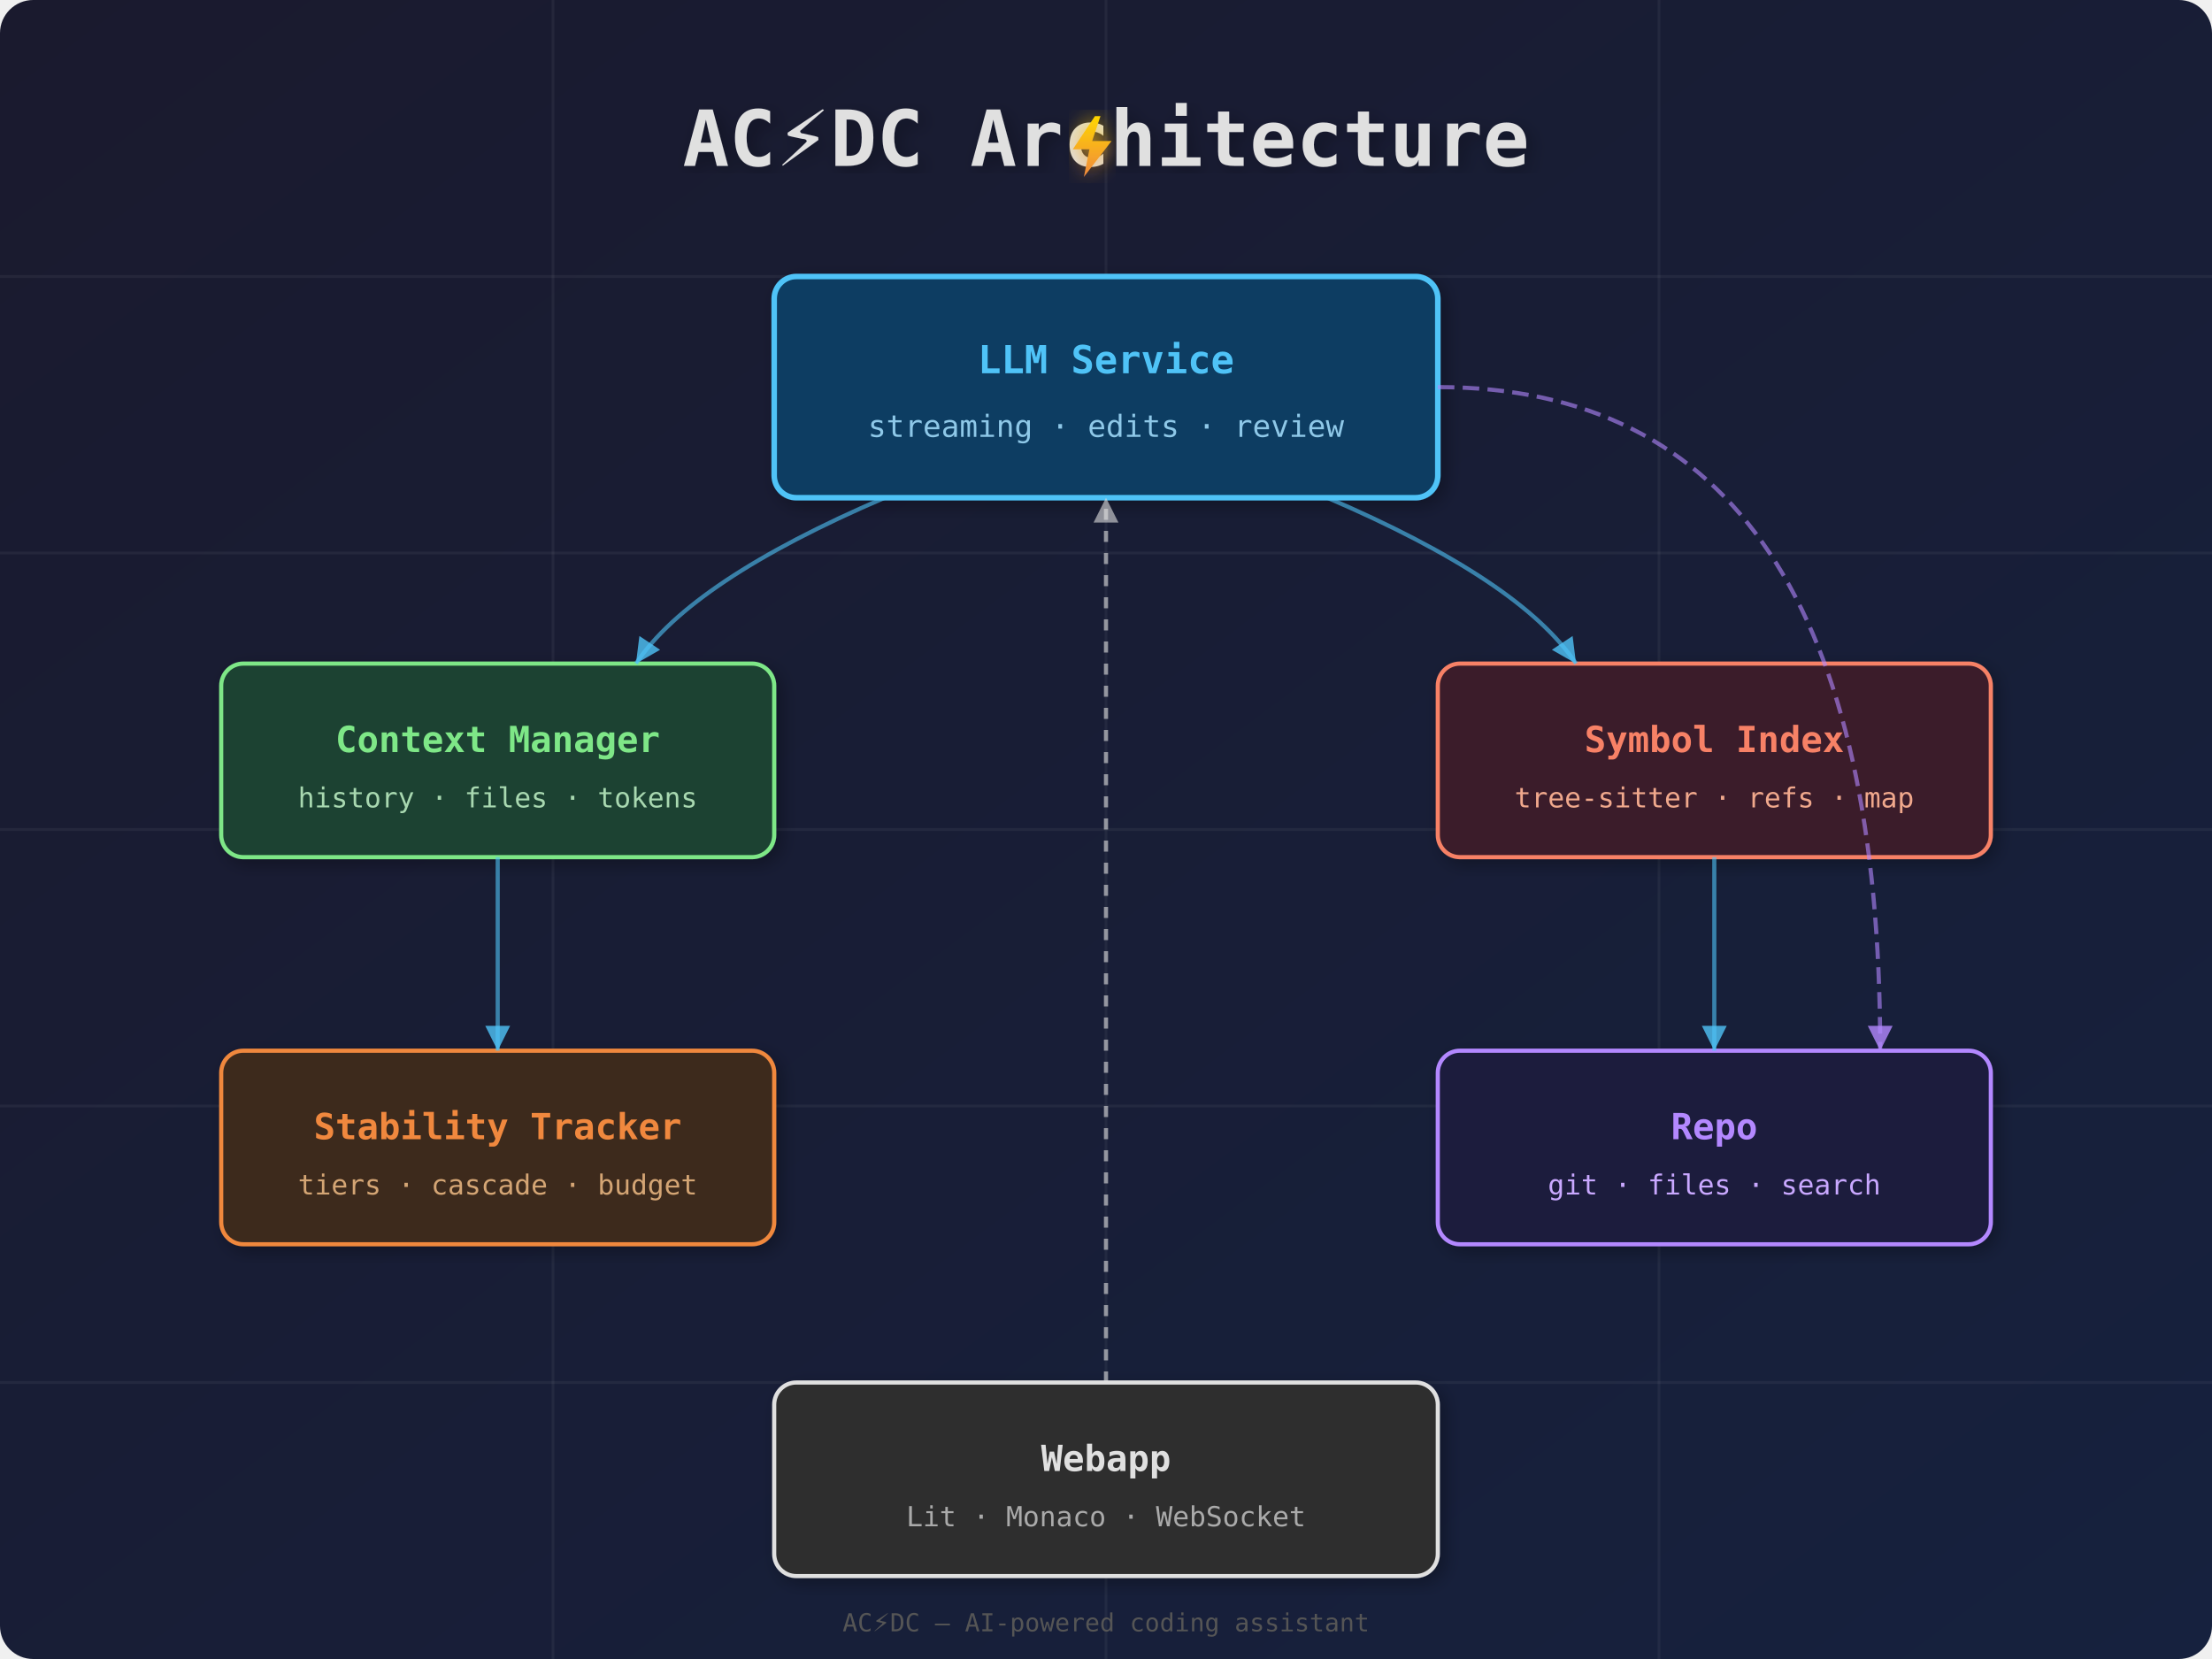
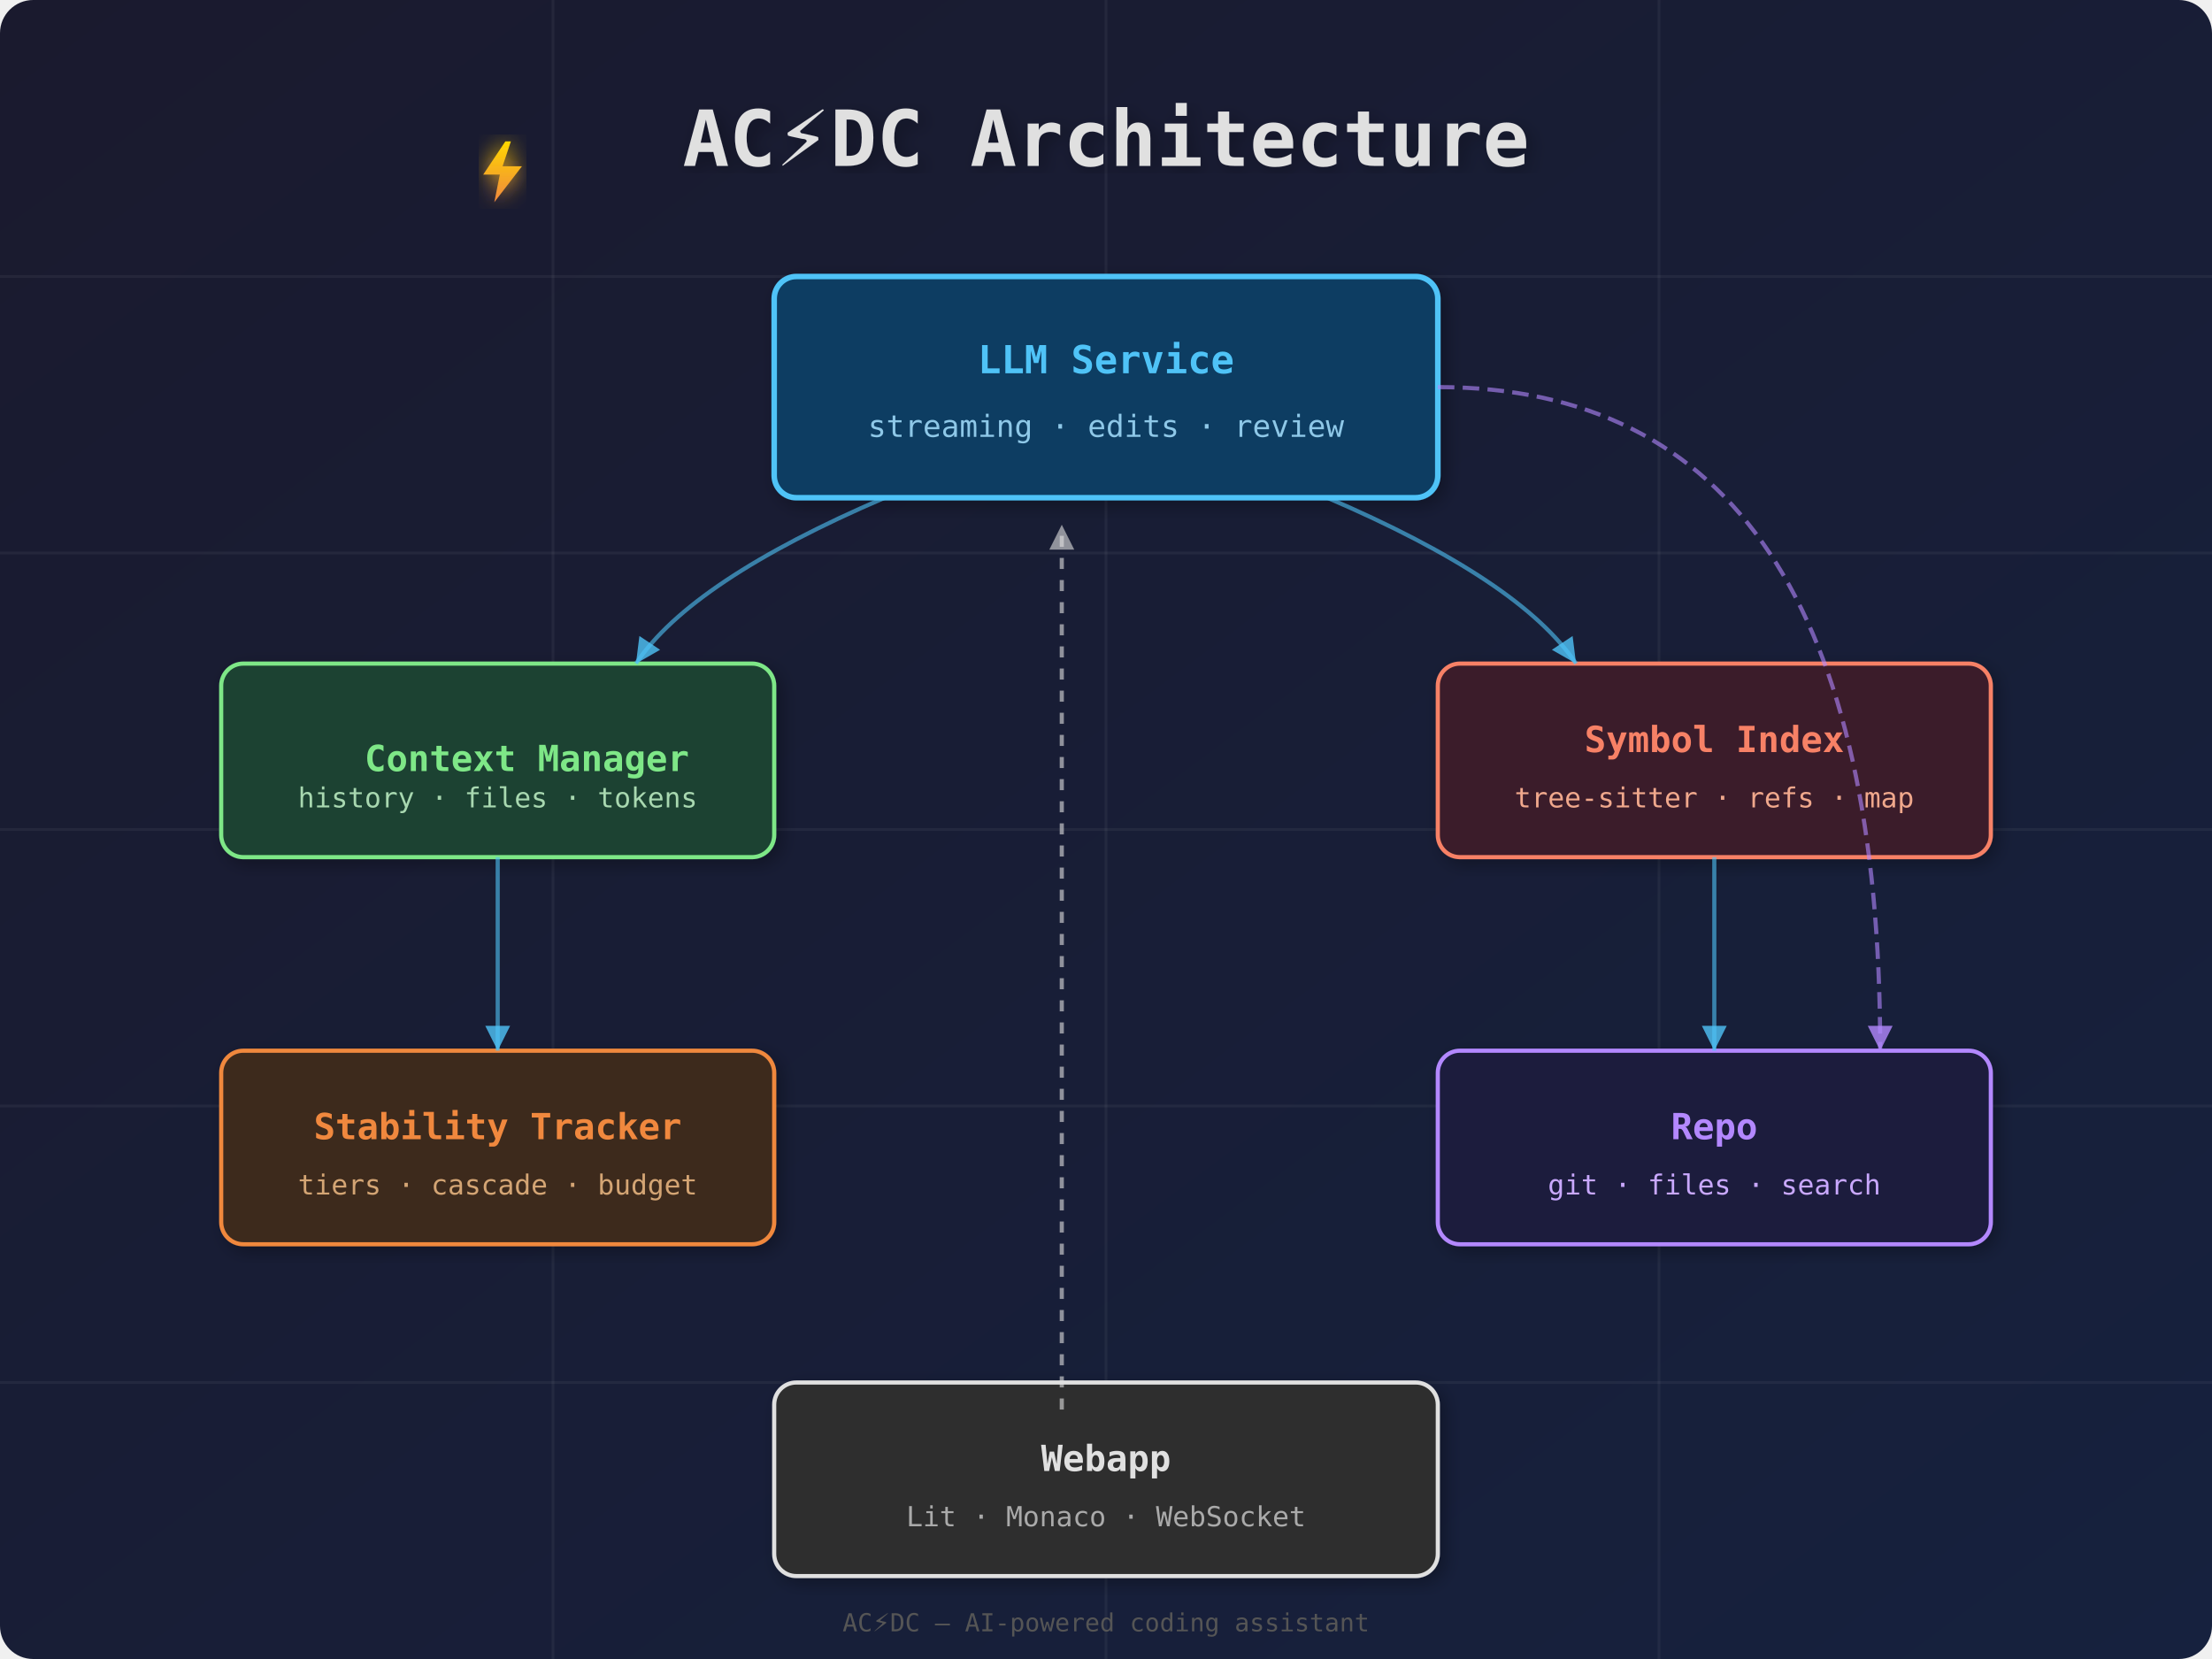
- <svg xmlns="http://www.w3.org/2000/svg" viewBox="0 0 800 600" width="800" height="600">
+ <svg xmlns="http://www.w3.org/2000/svg" viewBox="0 0 800 600" style="width: 100%; height: 100%; touch-action: none; cursor: default;">
  <defs>
    <linearGradient id="bgGrad" x1="0%" y1="0%" x2="100%" y2="100%">
      <stop offset="0%" style="stop-color:#1a1a2e;stop-opacity:1" />
      <stop offset="100%" style="stop-color:#16213e;stop-opacity:1" />
    </linearGradient>
    <linearGradient id="boltGrad" x1="0%" y1="0%" x2="0%" y2="100%">
      <stop offset="0%" style="stop-color:#ffd700;stop-opacity:1" />
      <stop offset="100%" style="stop-color:#f0883e;stop-opacity:1" />
    </linearGradient>
    <filter id="glow">
      <feGaussianBlur stdDeviation="4" result="coloredBlur" />
      <feMerge>
        <feMergeNode in="coloredBlur" />
        <feMergeNode in="SourceGraphic" />
      </feMerge>
    </filter>
    <filter id="shadow">
      <feDropShadow dx="2" dy="2" stdDeviation="3" flood-color="#000" flood-opacity="0.3" />
    </filter>
  </defs>
  <rect width="800" height="600" fill="url(#bgGrad)" rx="12" />
  <g stroke="#ffffff" stroke-opacity="0.05" stroke-width="1">
    <line x1="0" y1="100" x2="800" y2="100" />
    <line x1="0" y1="200" x2="800" y2="200" />
    <line x1="0" y1="300" x2="800" y2="300" />
    <line x1="0" y1="400" x2="800" y2="400" />
    <line x1="0" y1="500" x2="800" y2="500" />
    <line x1="200" y1="0" x2="200" y2="600" />
    <line x1="400" y1="0" x2="400" y2="600" />
    <line x1="600" y1="0" x2="600" y2="600" />
  </g>
  <text x="400" y="60" text-anchor="middle" font-family="monospace" font-size="28" font-weight="bold" fill="#e0e0e0" filter="url(#shadow)">
    AC⚡DC Architecture
  </text>
  <rect x="280" y="100" width="240" height="80" rx="8" fill="#0a3d62" stroke="#4fc3f7" stroke-width="2" filter="url(#shadow)" />
  <text x="400" y="135" text-anchor="middle" font-family="monospace" font-size="14" font-weight="bold" fill="#4fc3f7">LLM Service</text>
  <text x="400" y="158" text-anchor="middle" font-family="monospace" font-size="11" fill="#8ec8e8">streaming · edits · review</text>
  <rect x="80" y="240" width="200" height="70" rx="8" fill="#1b4332" stroke="#7ee787" stroke-width="1.5" filter="url(#shadow)" />
-   <text x="180" y="272" text-anchor="middle" font-family="monospace" font-size="13" font-weight="bold" fill="#7ee787">Context Manager</text>
+   <text x="190.543" y="278.873" text-anchor="middle" font-family="monospace" font-size="13" font-weight="bold" fill="#7ee787">Context Manager</text>
  <text x="180" y="292" text-anchor="middle" font-family="monospace" font-size="10" fill="#a8d8b0">history · files · tokens</text>
  <rect x="520" y="240" width="200" height="70" rx="8" fill="#3b1f2b" stroke="#f78166" stroke-width="1.5" filter="url(#shadow)" />
  <text x="620" y="272" text-anchor="middle" font-family="monospace" font-size="13" font-weight="bold" fill="#f78166">Symbol Index</text>
  <text x="620" y="292" text-anchor="middle" font-family="monospace" font-size="10" fill="#f0a88c">tree-sitter · refs · map</text>
  <rect x="80" y="380" width="200" height="70" rx="8" fill="#3d2b1f" stroke="#f0883e" stroke-width="1.5" filter="url(#shadow)" />
  <text x="180" y="412" text-anchor="middle" font-family="monospace" font-size="13" font-weight="bold" fill="#f0883e">Stability Tracker</text>
  <text x="180" y="432" text-anchor="middle" font-family="monospace" font-size="10" fill="#d4a574">tiers · cascade · budget</text>
  <rect x="520" y="380" width="200" height="70" rx="8" fill="#1a1a3e" stroke="#b388ff" stroke-width="1.5" filter="url(#shadow)" />
  <text x="620" y="412" text-anchor="middle" font-family="monospace" font-size="13" font-weight="bold" fill="#b388ff">Repo</text>
  <text x="620" y="432" text-anchor="middle" font-family="monospace" font-size="10" fill="#c9a8ff">git · files · search</text>
  <rect x="280" y="500" width="240" height="70" rx="8" fill="#2d2d2d" stroke="#e0e0e0" stroke-width="1.5" filter="url(#shadow)" />
  <text x="400" y="532" text-anchor="middle" font-family="monospace" font-size="13" font-weight="bold" fill="#e0e0e0">Webapp</text>
  <text x="400" y="552" text-anchor="middle" font-family="monospace" font-size="10" fill="#aaa">Lit · Monaco · WebSocket</text>
  <g stroke="#4fc3f7" stroke-width="1.5" stroke-opacity="0.6" fill="none">
    <path d="M 320 180 Q 250 210 230 240" marker-end="url(#arrow)" />
    <path d="M 480 180 Q 550 210 570 240" marker-end="url(#arrow)" />
    <path d="M 180 310 L 180 380" marker-end="url(#arrow)" />
    <path d="M 620 310 L 620 380" marker-end="url(#arrow)" />
    <path d="M 520 140 Q 680 140 680 380" stroke="#b388ff" stroke-dasharray="6,3" marker-end="url(#arrowPurple)" />
-     <path d="M 400 500 L 400 180" stroke="#e0e0e0" stroke-dasharray="4,4" marker-end="url(#arrowWhite)" />
+     <path d="M 400 500 L 400 180" stroke="#e0e0e0" stroke-dasharray="4,4" marker-end="url(#arrowWhite)" transform="translate(-15.99036, 9.77623)" />
  </g>
  <defs>
    <marker id="arrow" viewBox="0 0 10 10" refX="10" refY="5" markerWidth="6" markerHeight="6" orient="auto-start-reverse">
      <path d="M 0 0 L 10 5 L 0 10 z" fill="#4fc3f7" fill-opacity="0.8" />
    </marker>
    <marker id="arrowPurple" viewBox="0 0 10 10" refX="10" refY="5" markerWidth="6" markerHeight="6" orient="auto-start-reverse">
      <path d="M 0 0 L 10 5 L 0 10 z" fill="#b388ff" fill-opacity="0.8" />
    </marker>
    <marker id="arrowWhite" viewBox="0 0 10 10" refX="10" refY="5" markerWidth="6" markerHeight="6" orient="auto-start-reverse">
      <path d="M 0 0 L 10 5 L 0 10 z" fill="#e0e0e0" fill-opacity="0.6" />
    </marker>
  </defs>
  <g transform="translate(388, 42)" filter="url(#glow)">
-     <polygon points="8,0 0,12 6,12 4,22 14,9 7,9 10,0" fill="url(#boltGrad)" />
+     <polygon points="-205.231,9.137 -213.231,21.137 -207.231,21.137 -209.231,31.137 -199.231,18.137 -206.231,18.137 -203.231,9.137" fill="url(#boltGrad)" />
  </g>
  <text x="400" y="590" text-anchor="middle" font-family="monospace" font-size="9" fill="#555">
    AC⚡DC — AI-powered coding assistant
  </text>
</svg>
